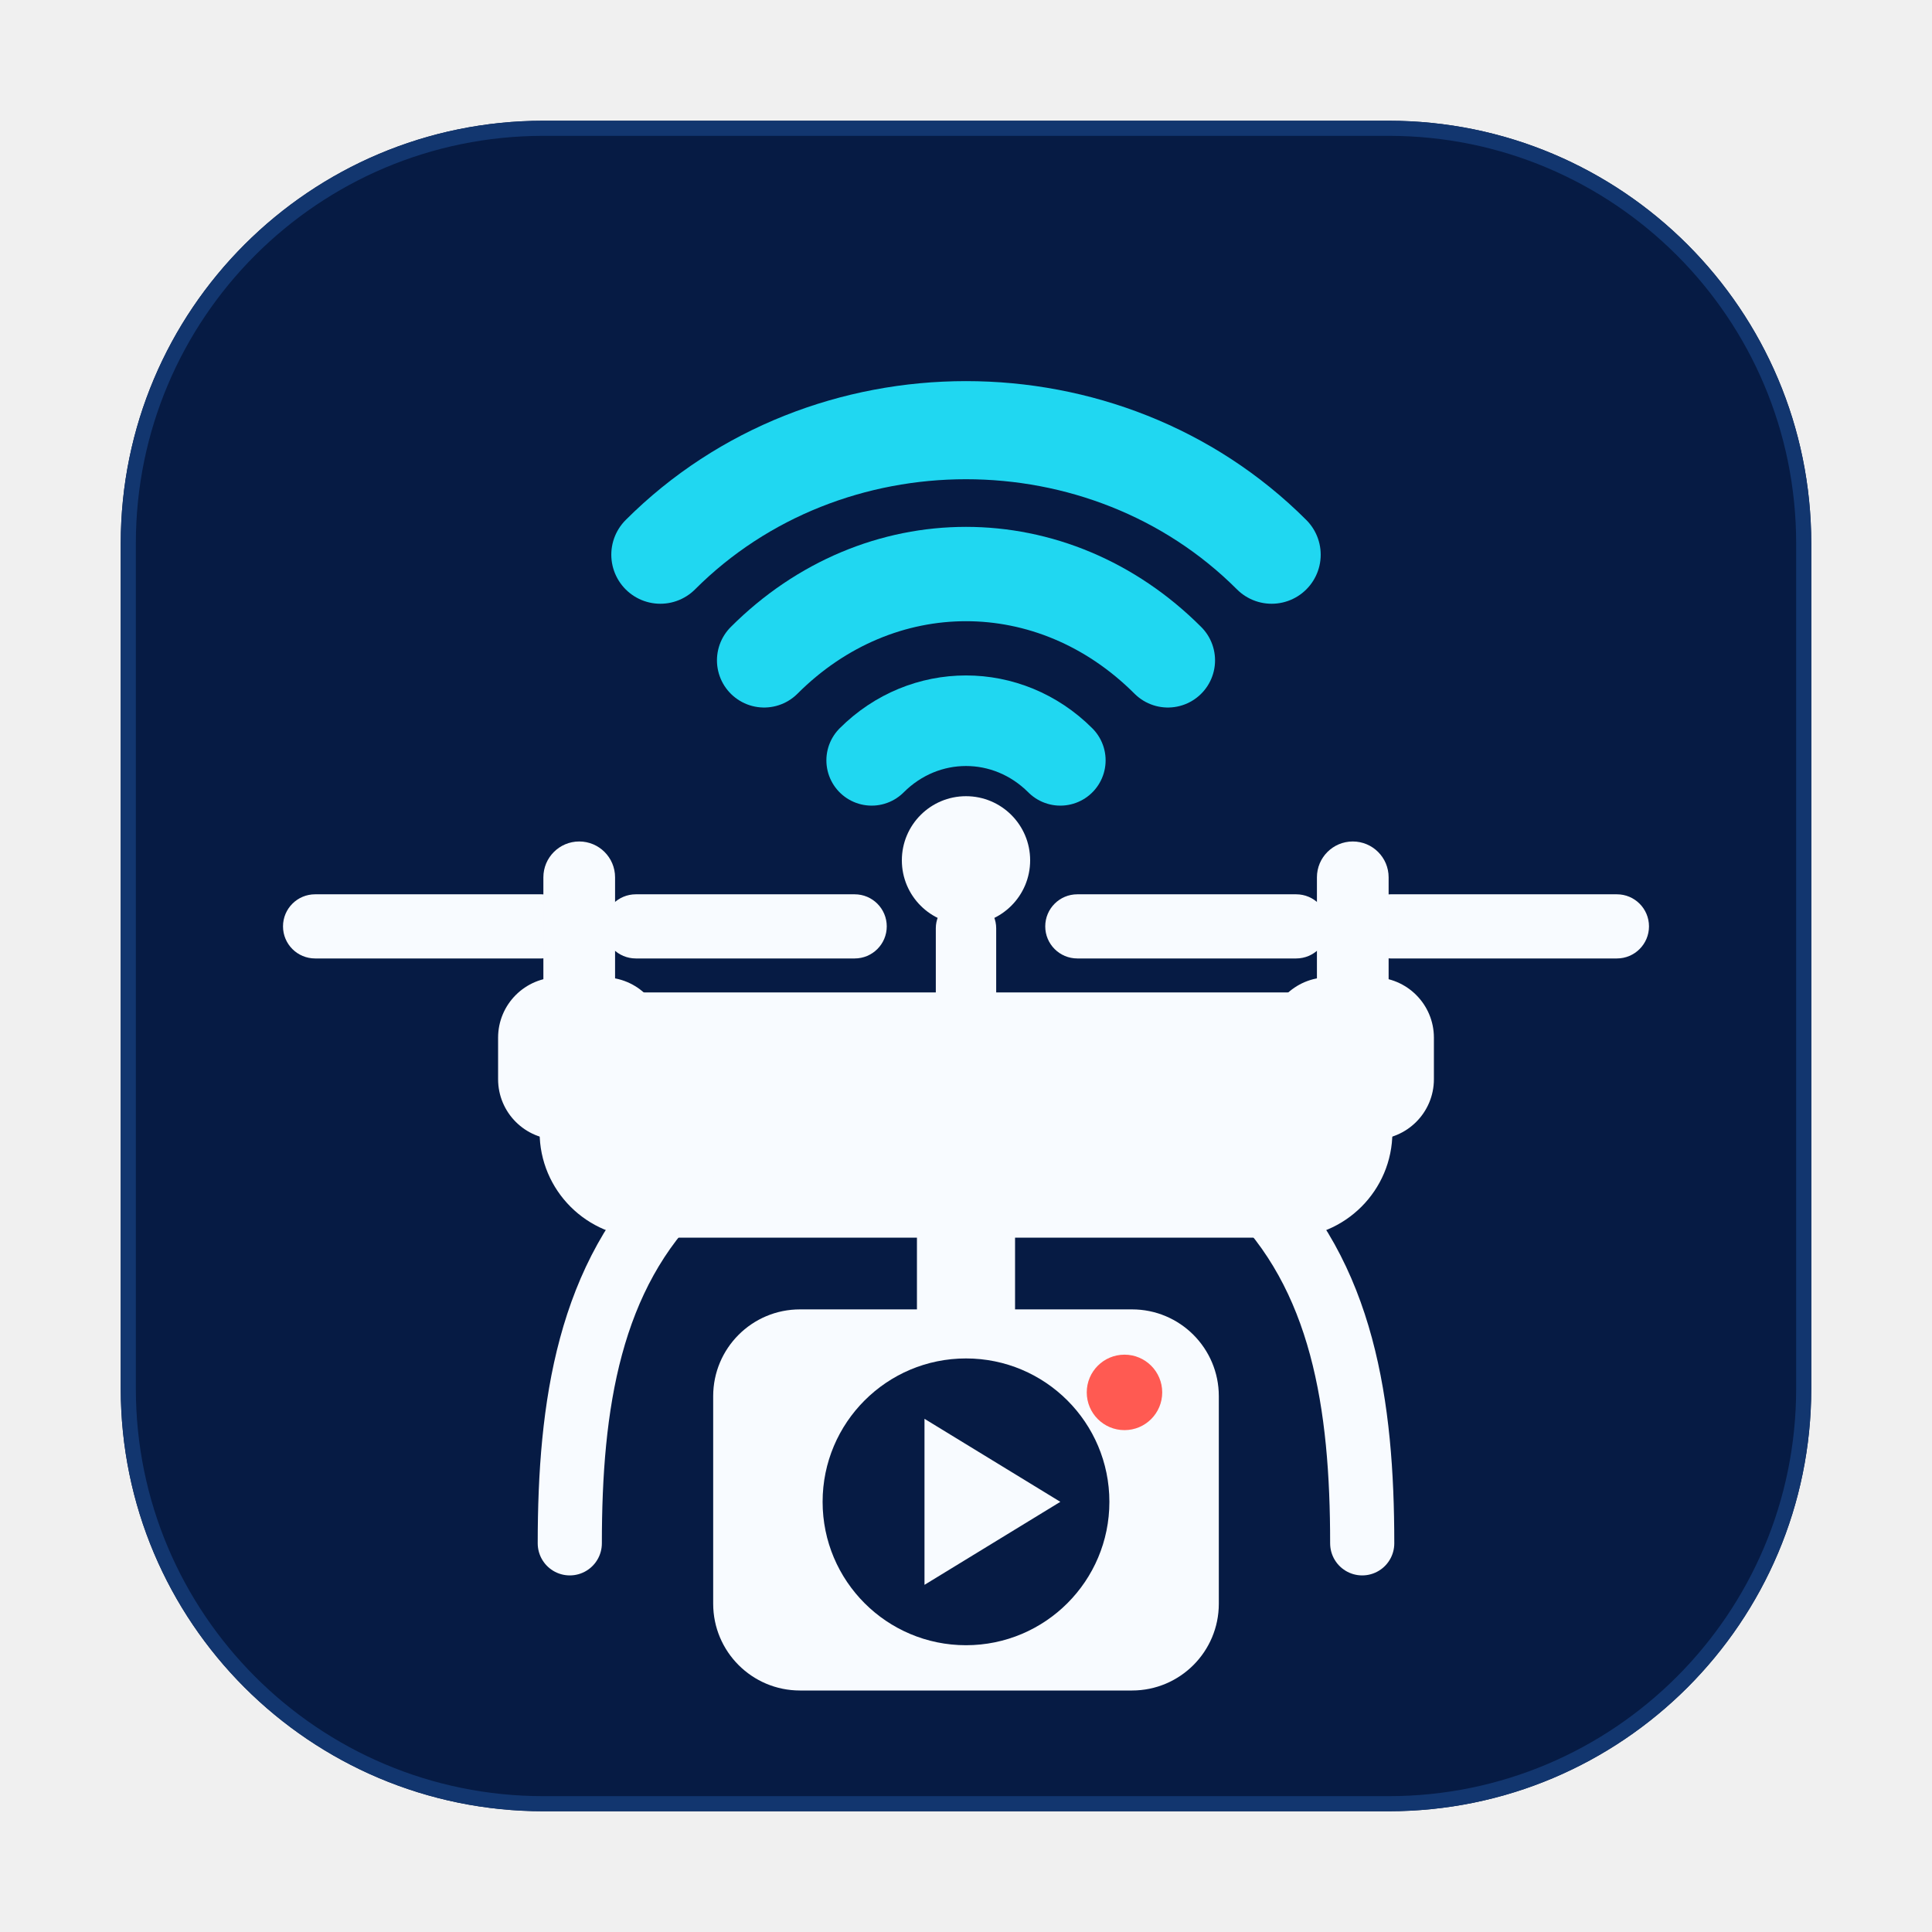
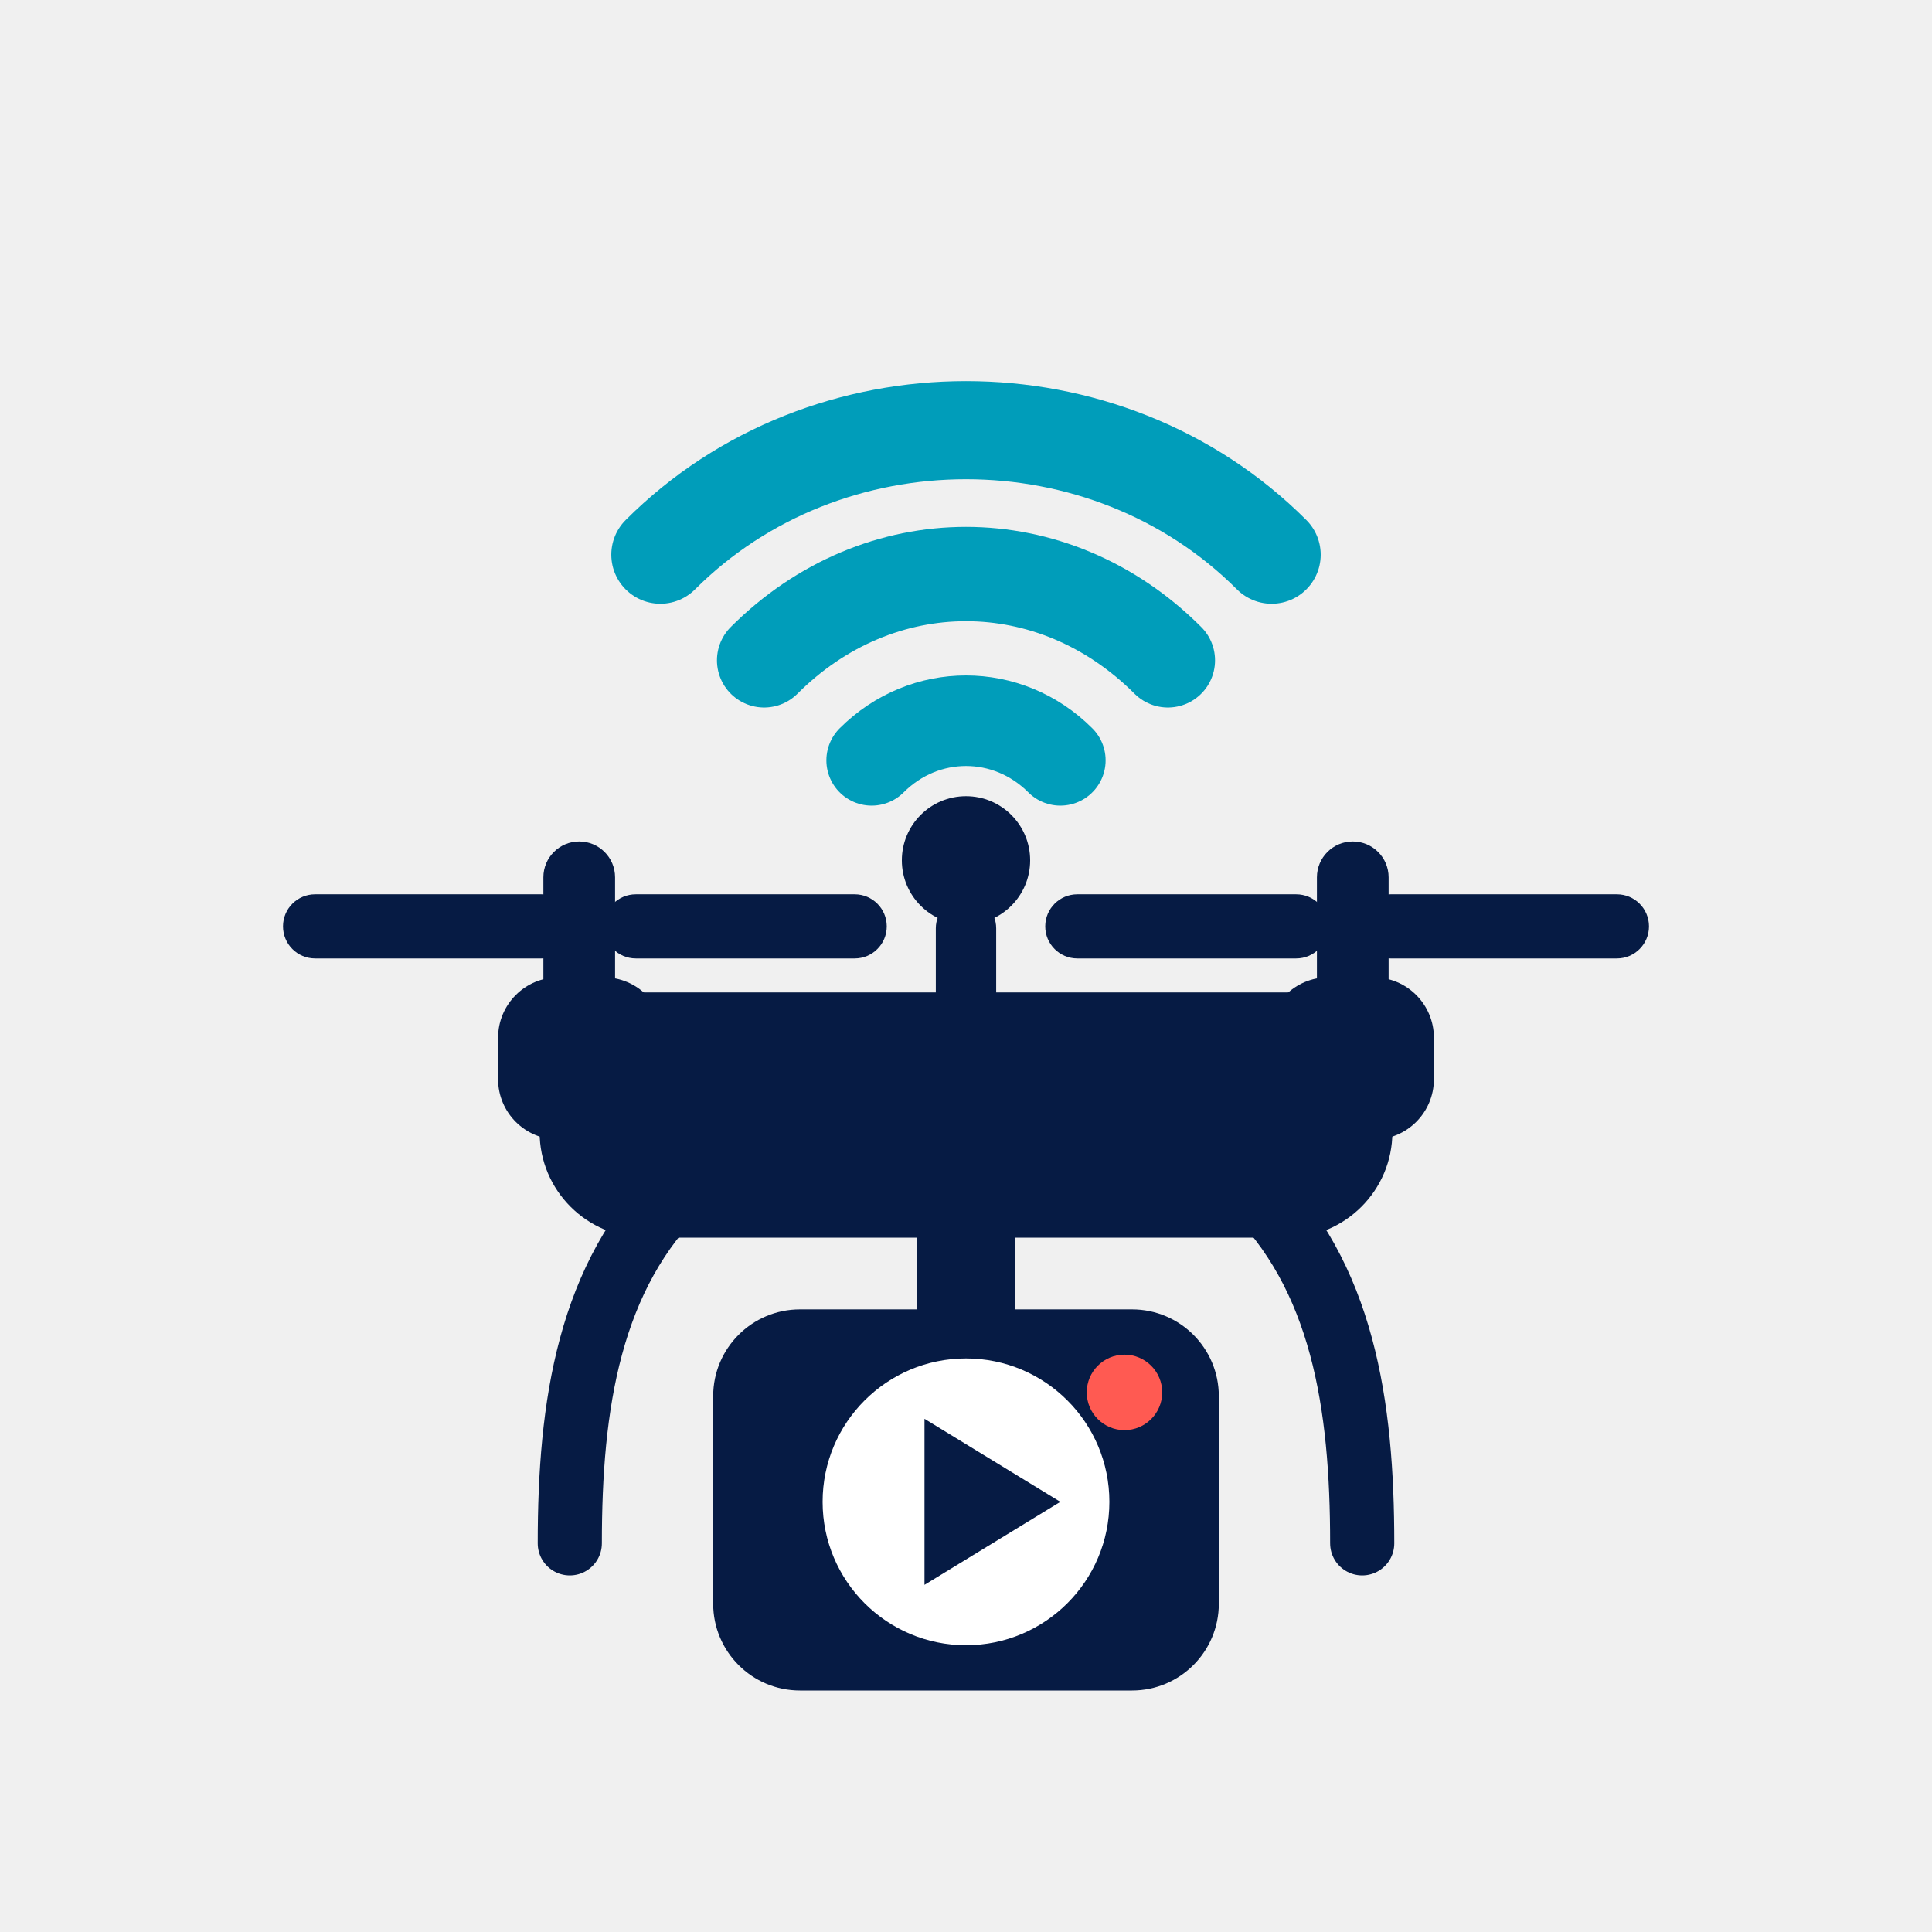
<svg xmlns="http://www.w3.org/2000/svg" viewBox="0 0 1024 1024" width="1024" height="1024">
-   <rect x="64" y="64" width="896" height="896" rx="224" fill="#061B44" />
-   <rect x="68" y="68" width="888" height="888" rx="220" fill="none" stroke="#12366F" stroke-width="8" />
-   <g fill="none" stroke="#20D7F1" stroke-linecap="round">
+   <g fill="none" stroke="#009DBA" stroke-linecap="round">
    <path d="M350 294 C438 206 586 206 674 294" stroke-width="52" />
    <path d="M405 350 C466 289 558 289 619 350" stroke-width="50" />
    <path d="M462 403 C490 375 534 375 562 403" stroke-width="48" />
  </g>
-   <g fill="#F8FBFF">
+   <g fill="#061B44">
    <circle cx="512" cy="456" r="34" />
    <rect x="496" y="476" width="32" height="76" rx="16" />
    <rect x="150" y="474" width="154" height="34" rx="17" />
    <rect x="320" y="474" width="150" height="34" rx="17" />
    <rect x="288" y="446" width="38" height="104" rx="19" />
    <rect x="264" y="518" width="88" height="86" rx="32" />
    <rect x="554" y="474" width="150" height="34" rx="17" />
    <rect x="720" y="474" width="154" height="34" rx="17" />
    <rect x="698" y="446" width="38" height="104" rx="19" />
    <rect x="672" y="518" width="88" height="86" rx="32" />
    <rect x="286" y="526" width="452" height="130" rx="56" />
    <rect x="486" y="630" width="52" height="88" rx="24" />
    <rect x="378" y="694" width="268" height="202" rx="46" />
  </g>
-   <g fill="none" stroke="#F8FBFF" stroke-linecap="round" stroke-width="34">
+   <g fill="none" stroke="#061B44" stroke-linecap="round" stroke-width="34">
    <path d="M362 628 C312 676 302 745 302 818" />
    <path d="M662 628 C712 676 722 745 722 818" />
  </g>
-   <circle cx="512" cy="796" r="76" fill="#061B44" />
-   <path d="M490 752 L490 840 L562 796 Z" fill="#F8FBFF" />
+   <circle cx="512" cy="796" r="76" fill="#FFFFFF" />
+   <path d="M490 752 L490 840 L562 796 Z" fill="#061B44" />
  <circle cx="596" cy="738" r="20" fill="#FF5A52" />
</svg>
